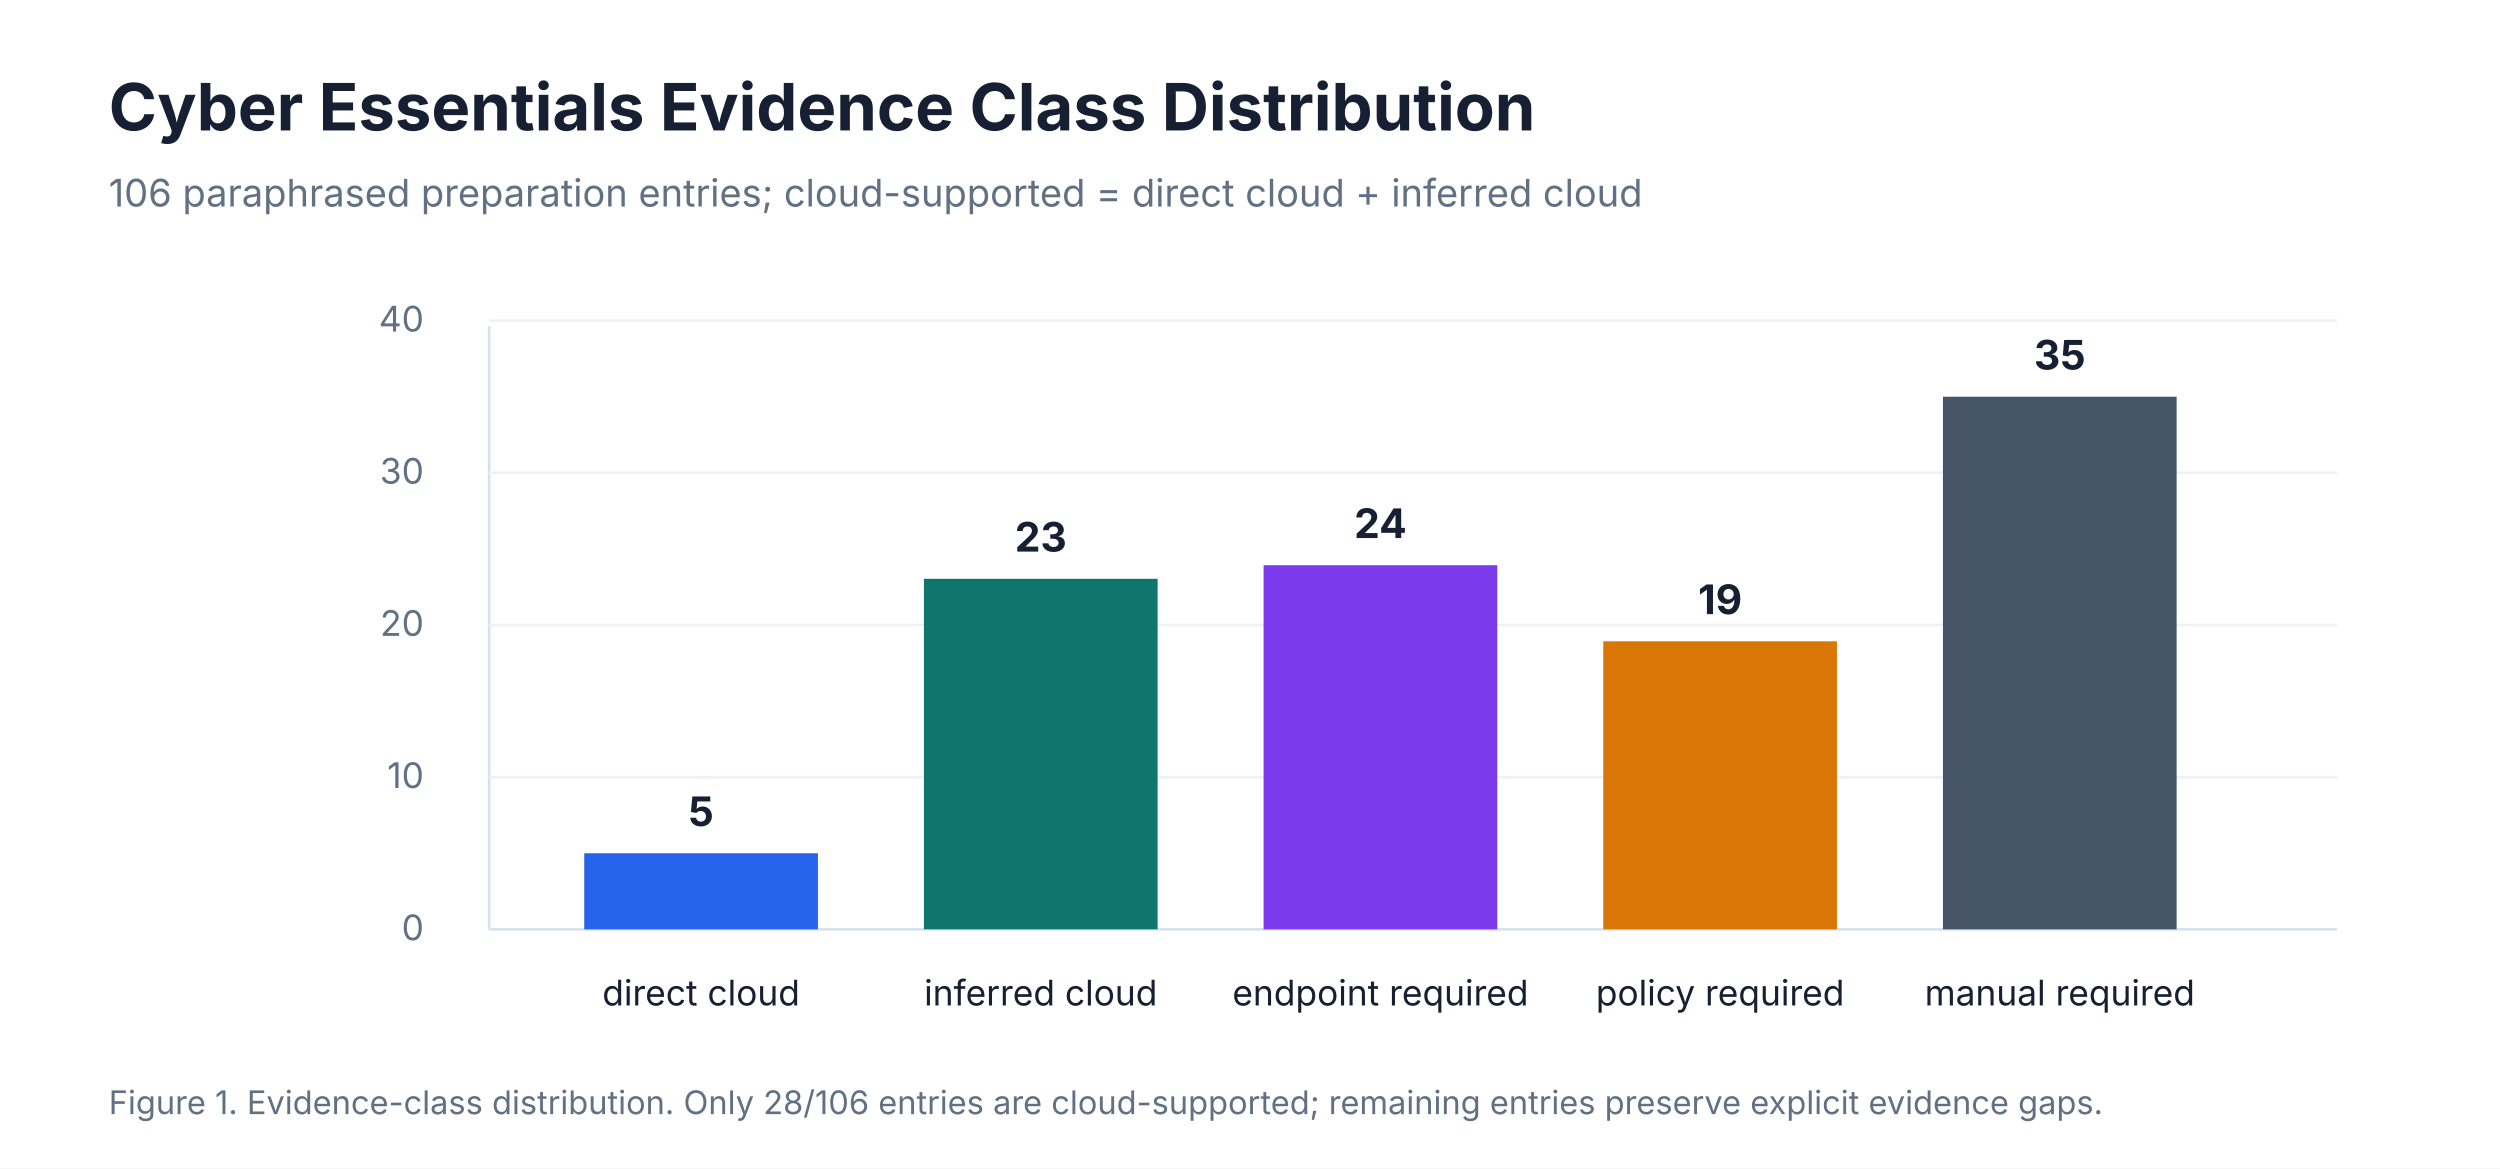
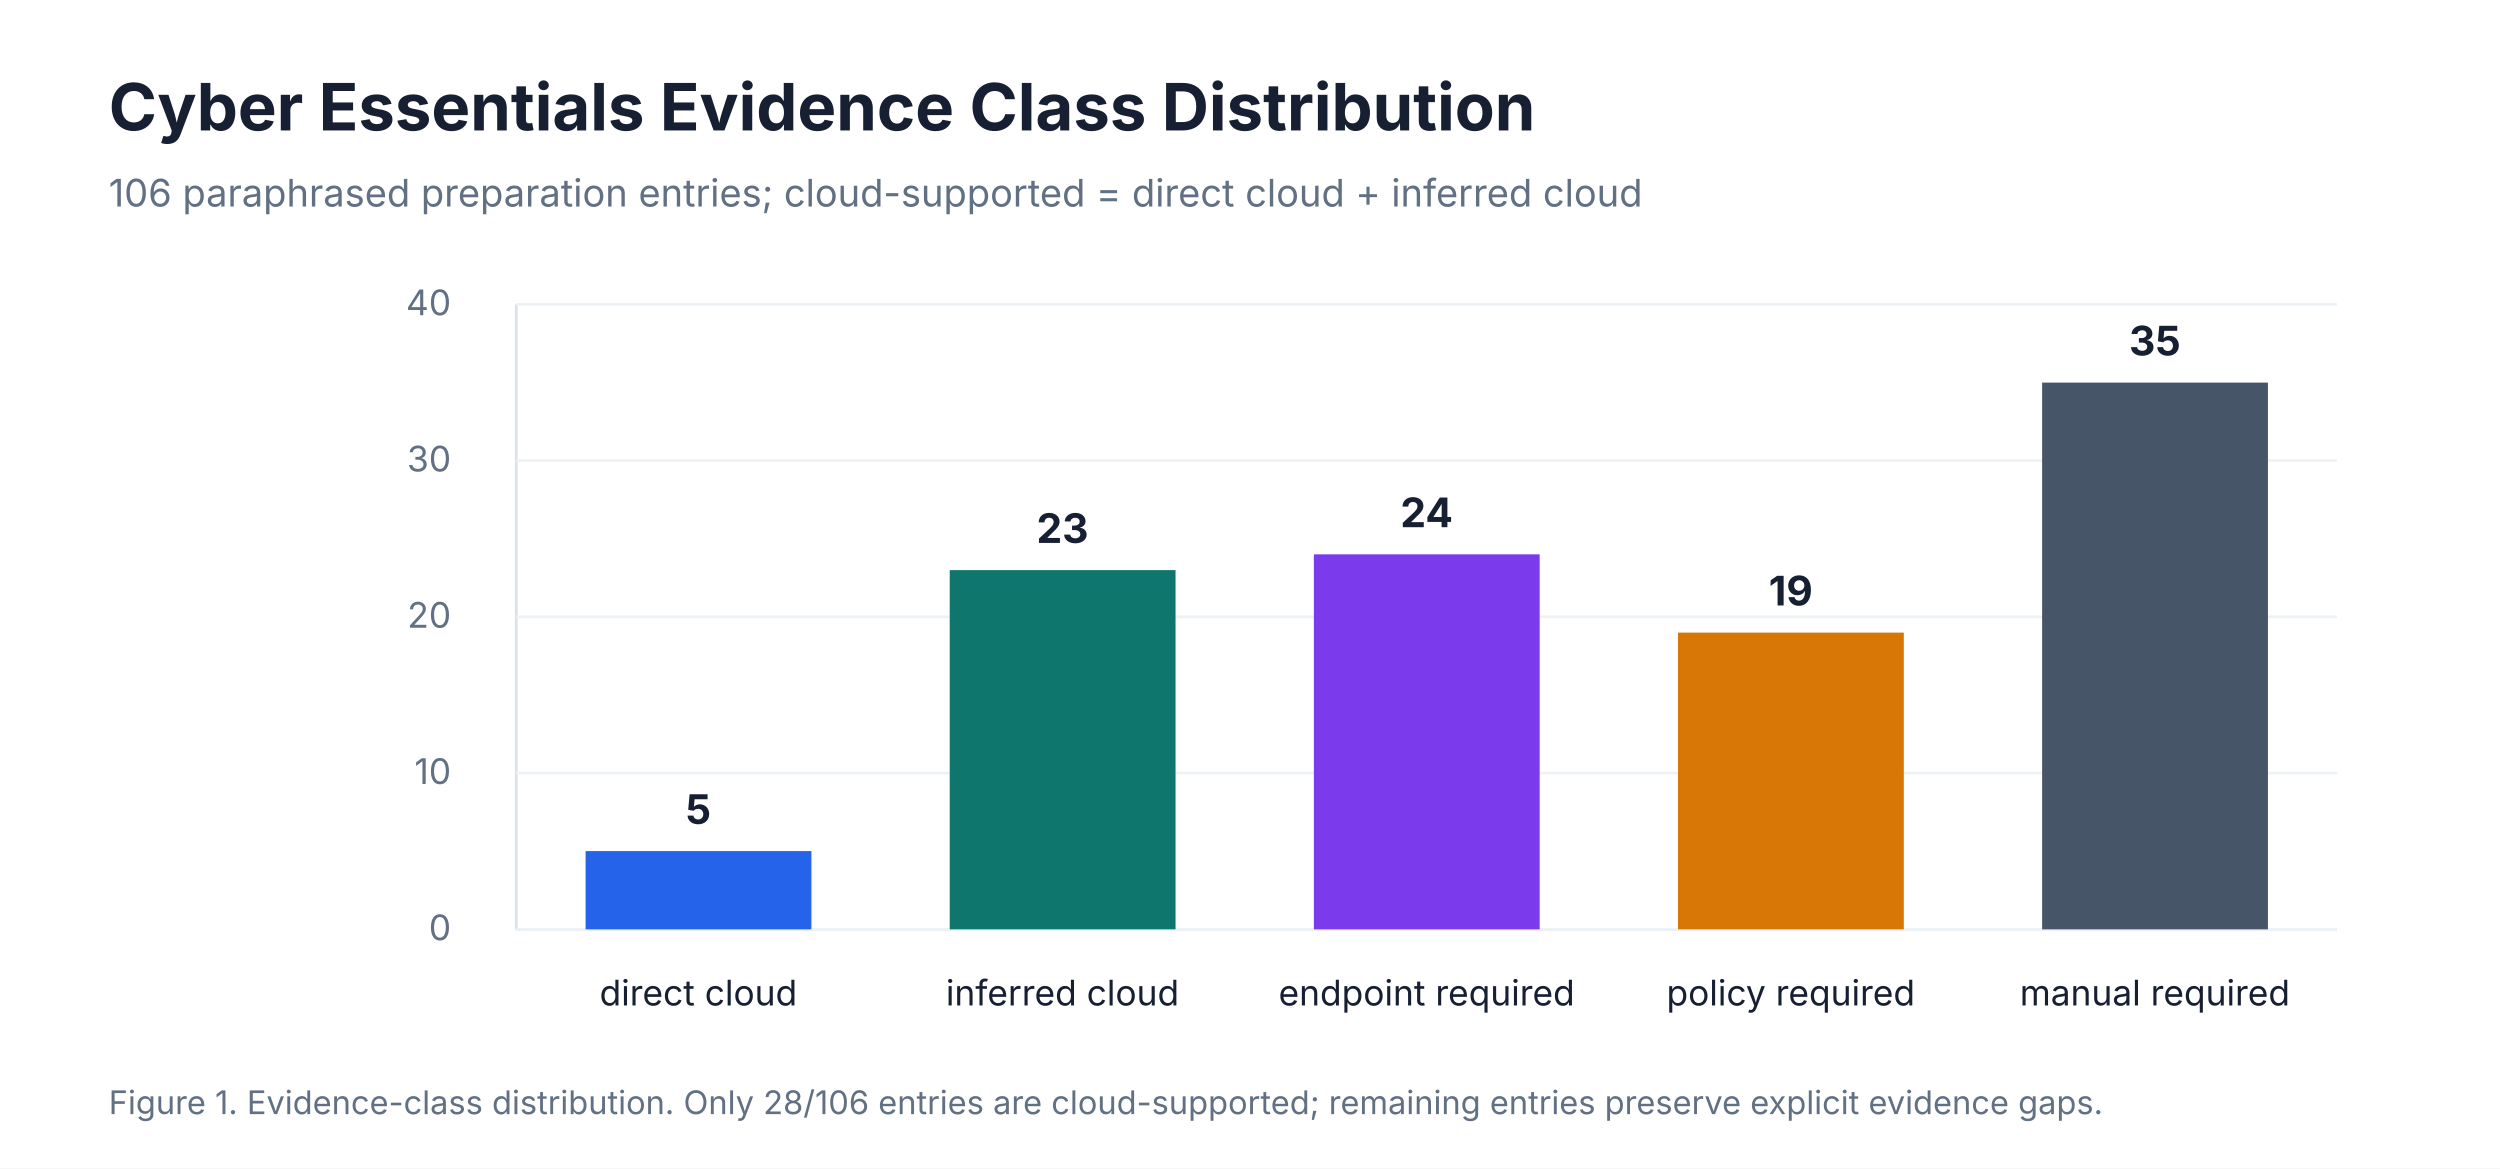
<svg xmlns="http://www.w3.org/2000/svg" width="920" height="430" viewBox="0 0 920 430" role="img" aria-labelledby="title desc">
  <rect width="920" height="430" fill="#ffffff" />
-   <text x="40" y="48" font-family="Inter, Arial, sans-serif" font-size="24" font-weight="700" fill="#172033">Cyber Essentials Evidence Class Distribution</text>
-   <text x="40" y="76" font-family="Inter, Arial, sans-serif" font-size="14" fill="#617083">106 paraphrased preparation entries; cloud-supported = direct cloud + inferred cloud</text>
-   <line x1="180" y1="342" x2="860" y2="342" stroke="#d8e2ec" stroke-width="1" />
-   <line x1="180" y1="120" x2="180" y2="342" stroke="#d8e2ec" stroke-width="1" />
-   <g font-family="Inter, Arial, sans-serif" font-size="13" fill="#617083">
-     <text x="156" y="346" text-anchor="end">0</text>
-     <text x="156" y="290" text-anchor="end">10</text>
-     <text x="156" y="234" text-anchor="end">20</text>
-     <text x="156" y="178" text-anchor="end">30</text>
-     <text x="156" y="122" text-anchor="end">40</text>
-   </g>
-   <g stroke="#edf2f7" stroke-width="1">
-     <line x1="180" y1="286" x2="860" y2="286" />
-     <line x1="180" y1="230" x2="860" y2="230" />
-     <line x1="180" y1="174" x2="860" y2="174" />
-     <line x1="180" y1="118" x2="860" y2="118" />
-   </g>
-   <g font-family="Inter, Arial, sans-serif">
-     <rect x="215" y="314" width="86" height="28" fill="#2563eb" />
-     <text x="258" y="304" font-size="15" font-weight="700" fill="#172033" text-anchor="middle">5</text>
-     <text x="258" y="370" font-size="13" fill="#172033" text-anchor="middle">direct cloud</text>
-     <rect x="340" y="213" width="86" height="129" fill="#0f766e" />
-     <text x="383" y="203" font-size="15" font-weight="700" fill="#172033" text-anchor="middle">23</text>
-     <text x="383" y="370" font-size="13" fill="#172033" text-anchor="middle">inferred cloud</text>
-     <rect x="465" y="208" width="86" height="134" fill="#7c3aed" />
-     <text x="508" y="198" font-size="15" font-weight="700" fill="#172033" text-anchor="middle">24</text>
-     <text x="508" y="370" font-size="13" fill="#172033" text-anchor="middle">endpoint required</text>
-     <rect x="590" y="236" width="86" height="106" fill="#d97706" />
-     <text x="633" y="226" font-size="15" font-weight="700" fill="#172033" text-anchor="middle">19</text>
-     <text x="633" y="370" font-size="13" fill="#172033" text-anchor="middle">policy required</text>
-     <rect x="715" y="146" width="86" height="196" fill="#475569" />
-     <text x="758" y="136" font-size="15" font-weight="700" fill="#172033" text-anchor="middle">35</text>
-     <text x="758" y="370" font-size="13" fill="#172033" text-anchor="middle">manual required</text>
-   </g>
-   <text x="40" y="410" font-family="Inter, Arial, sans-serif" font-size="12" fill="#617083">Figure 1. Evidence-class distribution. Only 28/106 entries are cloud-supported; remaining entries preserve explicit evidence gaps.</text>
+   <text x="40.0" y="48.0" font-family="Inter, Arial, sans-serif" font-size="24" fill="#172033" font-weight="700">Cyber Essentials Evidence Class Distribution</text>
+   <text x="40.0" y="76.0" font-family="Inter, Arial, sans-serif" font-size="14" fill="#617083">106 paraphrased preparation entries; cloud-supported = direct cloud + inferred cloud</text>
+   <line x1="190" y1="342" x2="860" y2="342" stroke="#d8e2ec" stroke-width="1" />
+   <line x1="190" y1="112" x2="190" y2="342" stroke="#d8e2ec" stroke-width="1" />
+   <line x1="190" y1="342.0" x2="860" y2="342.0" stroke="#edf2f7" stroke-width="1" />
+   <text x="166.0" y="346.0" font-family="Inter, Arial, sans-serif" font-size="13" fill="#617083" text-anchor="end">0</text>
+   <line x1="190" y1="284.5" x2="860" y2="284.5" stroke="#edf2f7" stroke-width="1" />
+   <text x="166.0" y="288.5" font-family="Inter, Arial, sans-serif" font-size="13" fill="#617083" text-anchor="end">10</text>
+   <line x1="190" y1="227.0" x2="860" y2="227.0" stroke="#edf2f7" stroke-width="1" />
+   <text x="166.0" y="231.0" font-family="Inter, Arial, sans-serif" font-size="13" fill="#617083" text-anchor="end">20</text>
+   <line x1="190" y1="169.5" x2="860" y2="169.5" stroke="#edf2f7" stroke-width="1" />
+   <text x="166.0" y="173.5" font-family="Inter, Arial, sans-serif" font-size="13" fill="#617083" text-anchor="end">30</text>
+   <line x1="190" y1="112.0" x2="860" y2="112.0" stroke="#edf2f7" stroke-width="1" />
+   <text x="166.0" y="116.0" font-family="Inter, Arial, sans-serif" font-size="13" fill="#617083" text-anchor="end">40</text>
+   <rect x="215.5" y="313.2" width="83.1" height="28.8" fill="#2563eb" />
+   <text x="257.0" y="303.2" font-family="Inter, Arial, sans-serif" font-size="15" fill="#172033" font-weight="700" text-anchor="middle">5</text>
+   <text x="257.0" y="370.0" font-family="Inter, Arial, sans-serif" font-size="13" fill="#172033" text-anchor="middle">direct cloud</text>
+   <rect x="349.5" y="209.8" width="83.1" height="132.2" fill="#0f766e" />
+   <text x="391.0" y="199.8" font-family="Inter, Arial, sans-serif" font-size="15" fill="#172033" font-weight="700" text-anchor="middle">23</text>
+   <text x="391.0" y="370.0" font-family="Inter, Arial, sans-serif" font-size="13" fill="#172033" text-anchor="middle">inferred cloud</text>
+   <rect x="483.5" y="204.0" width="83.1" height="138.0" fill="#7c3aed" />
+   <text x="525.0" y="194.0" font-family="Inter, Arial, sans-serif" font-size="15" fill="#172033" font-weight="700" text-anchor="middle">24</text>
+   <text x="525.0" y="370.0" font-family="Inter, Arial, sans-serif" font-size="13" fill="#172033" text-anchor="middle">endpoint required</text>
+   <rect x="617.5" y="232.8" width="83.1" height="109.2" fill="#d97706" />
+   <text x="659.0" y="222.8" font-family="Inter, Arial, sans-serif" font-size="15" fill="#172033" font-weight="700" text-anchor="middle">19</text>
+   <text x="659.0" y="370.0" font-family="Inter, Arial, sans-serif" font-size="13" fill="#172033" text-anchor="middle">policy required</text>
+   <rect x="751.5" y="140.8" width="83.1" height="201.2" fill="#475569" />
+   <text x="793.0" y="130.8" font-family="Inter, Arial, sans-serif" font-size="15" fill="#172033" font-weight="700" text-anchor="middle">35</text>
+   <text x="793.0" y="370.0" font-family="Inter, Arial, sans-serif" font-size="13" fill="#172033" text-anchor="middle">manual required</text>
+   <text x="40.0" y="410.0" font-family="Inter, Arial, sans-serif" font-size="12" fill="#617083">Figure 1. Evidence-class distribution. Only 28/106 entries are cloud-supported; remaining entries preserve explicit evidence gaps.</text>
</svg>
